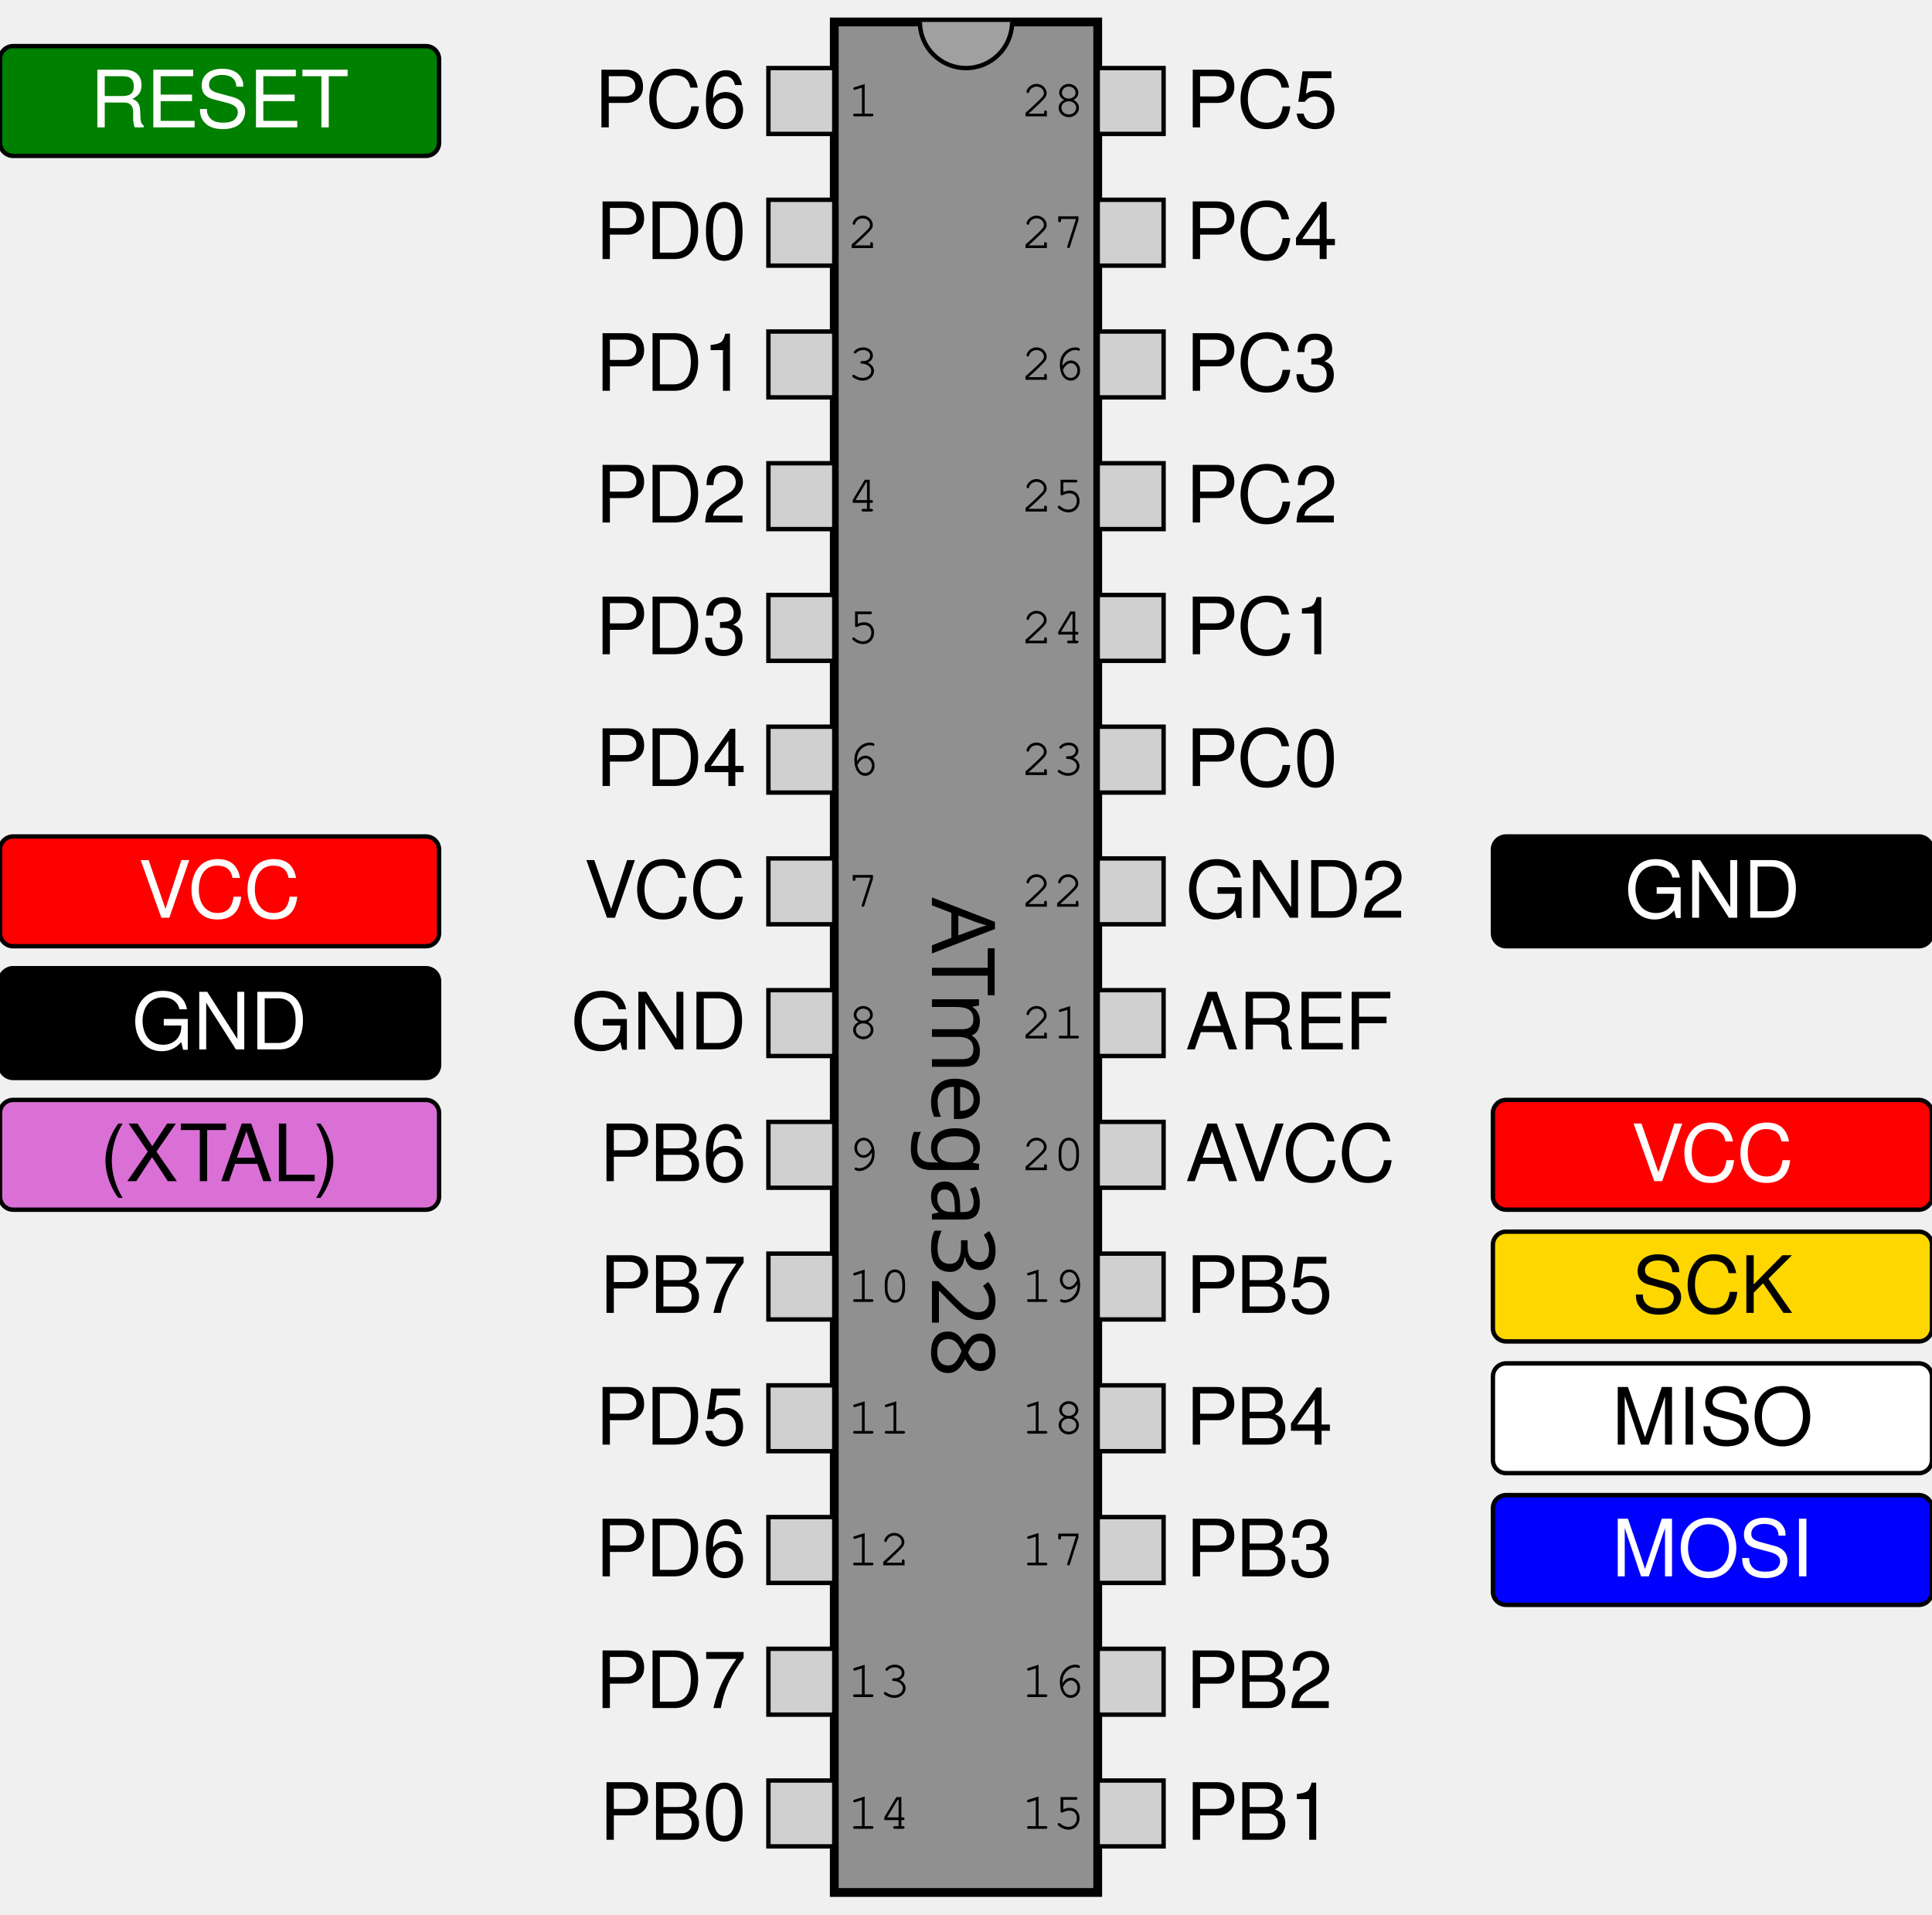
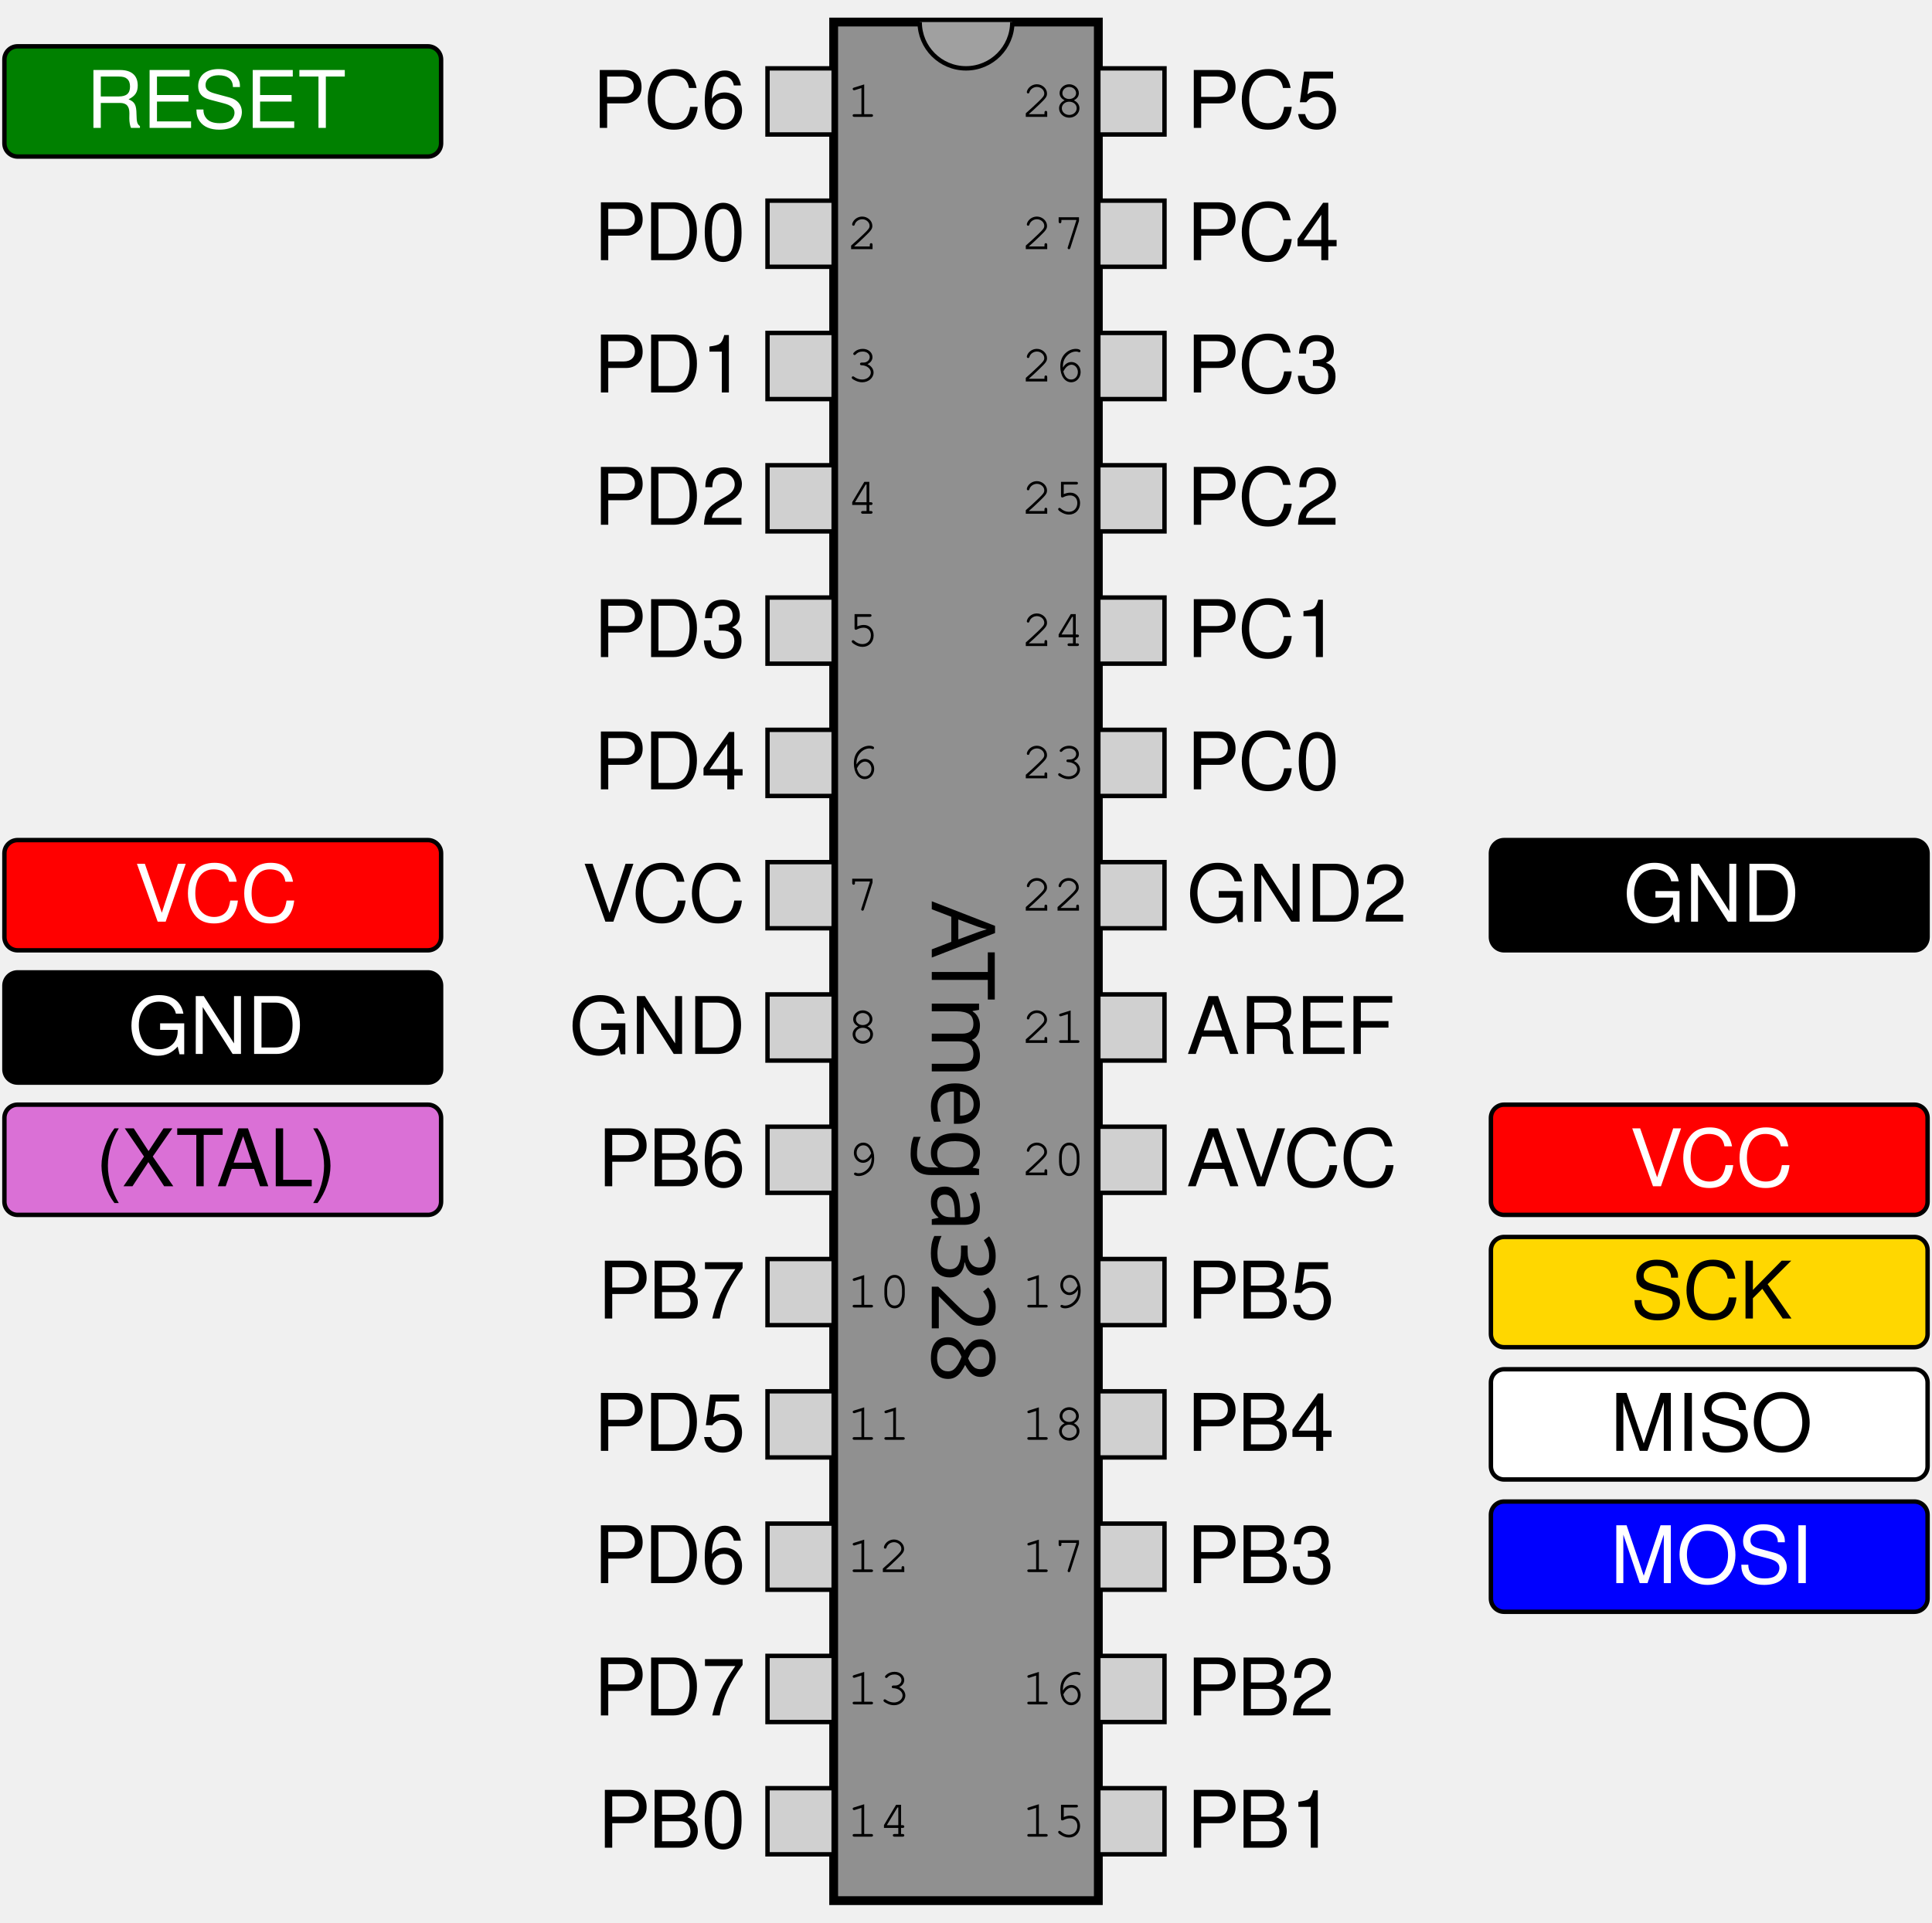
- <svg xmlns="http://www.w3.org/2000/svg" version="1.1" viewBox="0 0 440.0 436.0">
+ <svg xmlns="http://www.w3.org/2000/svg" version="1.1" viewBox="0 0 438.0 436.0">
  <defs>
    <style type="text/css">
     .ic       { fill:#909090; stroke:#000000; stroke-width:2.0 }
     .notch    { fill:#a0a0a0; stroke:#000000; stroke-width:1.0 }
     .pin      { fill:#d0d0d0; stroke:#000000; stroke-width:1.0 }
     .pinno    { font-family:"Courier"; font-size:12px }
     .label    { font-family:"Helvetica"; font-size:18px }
     .function { font-family:"Helvetica"; font-size:18px; text-anchor:middle }
     .title    { font-family:"Helvetica-Bold"; font-size:20px; text-anchor:middle; writing-mode:tb; alignment-baseline:central }
     .funbox   { stroke:black }
     
  </style>
  </defs>
-   <rect class="ic" x="190.0" y="5" width="60.0" height="426.0" />
-   <path class="notch" d="M209.5,5 a10.5,10.5 0 0,0 21,0" />
-   <text class="title" x="220.0" y="218.0">
+   <rect class="ic" x="189.0" y="5" width="60.0" height="426.0" />
+   <path class="notch" d="M208.5,5 a10.5,10.5 0 0,0 21,0" />
+   <text class="title" x="219.0" y="218.0">
    ATmega328
  </text>
-   <rect class="pin" x="175.0" y="15.5" width="15.0" height="15.0" />
-   <text class="label" x="170.0" y="29.0" text-anchor="end">
+   <rect class="pin" x="174.0" y="15.5" width="15.0" height="15.0" />
+   <text class="label" x="169.0" y="29.0" text-anchor="end">
    PC6
  </text>
-   <text class="pinno" x="193.0" y="26.5">
+   <text class="pinno" x="192.0" y="26.5">
    1
  </text>
-   <rect class="funbox" x="0" y="10.5" width="100" height="25.0" rx="3" style="fill:green" />
-   <text class="function" x="50" y="29.0" style="fill:white">
+   <rect class="funbox" x="1" y="10.5" width="99" height="25.0" rx="3" style="fill:green" />
+   <text class="function" x="49" y="29.0" style="fill:white">
    RESET
  </text>
-   <rect class="pin" x="175.0" y="45.5" width="15.0" height="15.0" />
-   <text class="label" x="170.0" y="59.0" text-anchor="end">
+   <rect class="pin" x="174.0" y="45.5" width="15.0" height="15.0" />
+   <text class="label" x="169.0" y="59.0" text-anchor="end">
    PD0
  </text>
-   <text class="pinno" x="193.0" y="56.5">
+   <text class="pinno" x="192.0" y="56.5">
    2
  </text>
-   <rect class="pin" x="175.0" y="75.5" width="15.0" height="15.0" />
-   <text class="label" x="170.0" y="89.0" text-anchor="end">
+   <rect class="pin" x="174.0" y="75.5" width="15.0" height="15.0" />
+   <text class="label" x="169.0" y="89.0" text-anchor="end">
    PD1
  </text>
-   <text class="pinno" x="193.0" y="86.5">
+   <text class="pinno" x="192.0" y="86.5">
    3
  </text>
-   <rect class="pin" x="175.0" y="105.5" width="15.0" height="15.0" />
-   <text class="label" x="170.0" y="119.0" text-anchor="end">
+   <rect class="pin" x="174.0" y="105.5" width="15.0" height="15.0" />
+   <text class="label" x="169.0" y="119.0" text-anchor="end">
    PD2
  </text>
-   <text class="pinno" x="193.0" y="116.5">
+   <text class="pinno" x="192.0" y="116.5">
    4
  </text>
-   <rect class="pin" x="175.0" y="135.5" width="15.0" height="15.0" />
-   <text class="label" x="170.0" y="149.0" text-anchor="end">
+   <rect class="pin" x="174.0" y="135.5" width="15.0" height="15.0" />
+   <text class="label" x="169.0" y="149.0" text-anchor="end">
    PD3
  </text>
-   <text class="pinno" x="193.0" y="146.5">
+   <text class="pinno" x="192.0" y="146.5">
    5
  </text>
-   <rect class="pin" x="175.0" y="165.5" width="15.0" height="15.0" />
-   <text class="label" x="170.0" y="179.0" text-anchor="end">
+   <rect class="pin" x="174.0" y="165.5" width="15.0" height="15.0" />
+   <text class="label" x="169.0" y="179.0" text-anchor="end">
    PD4
  </text>
-   <text class="pinno" x="193.0" y="176.5">
+   <text class="pinno" x="192.0" y="176.5">
    6
  </text>
-   <rect class="pin" x="175.0" y="195.5" width="15.0" height="15.0" />
-   <text class="label" x="170.0" y="209.0" text-anchor="end">
+   <rect class="pin" x="174.0" y="195.5" width="15.0" height="15.0" />
+   <text class="label" x="169.0" y="209.0" text-anchor="end">
    VCC
  </text>
-   <text class="pinno" x="193.0" y="206.5">
+   <text class="pinno" x="192.0" y="206.5">
    7
  </text>
-   <rect class="funbox" x="0" y="190.5" width="100" height="25.0" rx="3" style="fill:red" />
-   <text class="function" x="50" y="209.0" style="fill:white">
+   <rect class="funbox" x="1" y="190.5" width="99" height="25.0" rx="3" style="fill:red" />
+   <text class="function" x="49" y="209.0" style="fill:white">
    VCC
  </text>
-   <rect class="pin" x="175.0" y="225.5" width="15.0" height="15.0" />
-   <text class="label" x="170.0" y="239.0" text-anchor="end">
+   <rect class="pin" x="174.0" y="225.5" width="15.0" height="15.0" />
+   <text class="label" x="169.0" y="239.0" text-anchor="end">
    GND
  </text>
-   <text class="pinno" x="193.0" y="236.5">
+   <text class="pinno" x="192.0" y="236.5">
    8
  </text>
-   <rect class="funbox" x="0" y="220.5" width="100" height="25.0" rx="3" style="fill:black" />
-   <text class="function" x="50" y="239.0" style="fill:white">
+   <rect class="funbox" x="1" y="220.5" width="99" height="25.0" rx="3" style="fill:black" />
+   <text class="function" x="49" y="239.0" style="fill:white">
    GND
  </text>
-   <rect class="pin" x="175.0" y="255.5" width="15.0" height="15.0" />
-   <text class="label" x="170.0" y="269.0" text-anchor="end">
+   <rect class="pin" x="174.0" y="255.5" width="15.0" height="15.0" />
+   <text class="label" x="169.0" y="269.0" text-anchor="end">
    PB6
  </text>
-   <text class="pinno" x="193.0" y="266.5">
+   <text class="pinno" x="192.0" y="266.5">
    9
  </text>
-   <rect class="funbox" x="0" y="250.5" width="100" height="25.0" rx="3" style="fill:orchid" />
-   <text class="function" x="50" y="269.0" style="fill:black">
+   <rect class="funbox" x="1" y="250.5" width="99" height="25.0" rx="3" style="fill:orchid" />
+   <text class="function" x="49" y="269.0" style="fill:black">
    (XTAL)
  </text>
-   <rect class="pin" x="175.0" y="285.5" width="15.0" height="15.0" />
-   <text class="label" x="170.0" y="299.0" text-anchor="end">
+   <rect class="pin" x="174.0" y="285.5" width="15.0" height="15.0" />
+   <text class="label" x="169.0" y="299.0" text-anchor="end">
    PB7
  </text>
-   <text class="pinno" x="193.0" y="296.5">
+   <text class="pinno" x="192.0" y="296.5">
    10
  </text>
-   <rect class="pin" x="175.0" y="315.5" width="15.0" height="15.0" />
-   <text class="label" x="170.0" y="329.0" text-anchor="end">
+   <rect class="pin" x="174.0" y="315.5" width="15.0" height="15.0" />
+   <text class="label" x="169.0" y="329.0" text-anchor="end">
    PD5
  </text>
-   <text class="pinno" x="193.0" y="326.5">
+   <text class="pinno" x="192.0" y="326.5">
    11
  </text>
-   <rect class="pin" x="175.0" y="345.5" width="15.0" height="15.0" />
-   <text class="label" x="170.0" y="359.0" text-anchor="end">
+   <rect class="pin" x="174.0" y="345.5" width="15.0" height="15.0" />
+   <text class="label" x="169.0" y="359.0" text-anchor="end">
    PD6
  </text>
-   <text class="pinno" x="193.0" y="356.5">
+   <text class="pinno" x="192.0" y="356.5">
    12
  </text>
-   <rect class="pin" x="175.0" y="375.5" width="15.0" height="15.0" />
-   <text class="label" x="170.0" y="389.0" text-anchor="end">
+   <rect class="pin" x="174.0" y="375.5" width="15.0" height="15.0" />
+   <text class="label" x="169.0" y="389.0" text-anchor="end">
    PD7
  </text>
-   <text class="pinno" x="193.0" y="386.5">
+   <text class="pinno" x="192.0" y="386.5">
    13
  </text>
-   <rect class="pin" x="175.0" y="405.5" width="15.0" height="15.0" />
-   <text class="label" x="170.0" y="419.0" text-anchor="end">
+   <rect class="pin" x="174.0" y="405.5" width="15.0" height="15.0" />
+   <text class="label" x="169.0" y="419.0" text-anchor="end">
    PB0
  </text>
-   <text class="pinno" x="193.0" y="416.5">
+   <text class="pinno" x="192.0" y="416.5">
    14
  </text>
-   <rect class="pin" x="250.0" y="405.5" width="15.0" height="15.0" />
-   <text class="pinno" x="247.0" y="416.5" text-anchor="end">
+   <rect class="pin" x="249.0" y="405.5" width="15.0" height="15.0" />
+   <text class="pinno" x="246.0" y="416.5" text-anchor="end">
    15
  </text>
-   <text class="label" x="270.0" y="419.0">
+   <text class="label" x="269.0" y="419.0">
    PB1
  </text>
-   <rect class="pin" x="250.0" y="375.5" width="15.0" height="15.0" />
-   <text class="pinno" x="247.0" y="386.5" text-anchor="end">
+   <rect class="pin" x="249.0" y="375.5" width="15.0" height="15.0" />
+   <text class="pinno" x="246.0" y="386.5" text-anchor="end">
    16
  </text>
-   <text class="label" x="270.0" y="389.0">
+   <text class="label" x="269.0" y="389.0">
    PB2
  </text>
-   <rect class="pin" x="250.0" y="345.5" width="15.0" height="15.0" />
-   <text class="pinno" x="247.0" y="356.5" text-anchor="end">
+   <rect class="pin" x="249.0" y="345.5" width="15.0" height="15.0" />
+   <text class="pinno" x="246.0" y="356.5" text-anchor="end">
    17
  </text>
-   <text class="label" x="270.0" y="359.0">
+   <text class="label" x="269.0" y="359.0">
    PB3
  </text>
-   <rect class="funbox" x="340.0" y="340.5" width="100" height="25.0" rx="3" style="fill:blue" />
-   <text class="function" x="390.0" y="359.0" style="fill:white">
+   <rect class="funbox" x="338.0" y="340.5" width="99" height="25.0" rx="3" style="fill:blue" />
+   <text class="function" x="388.0" y="359.0" style="fill:white">
    MOSI
  </text>
-   <rect class="pin" x="250.0" y="315.5" width="15.0" height="15.0" />
-   <text class="pinno" x="247.0" y="326.5" text-anchor="end">
+   <rect class="pin" x="249.0" y="315.5" width="15.0" height="15.0" />
+   <text class="pinno" x="246.0" y="326.5" text-anchor="end">
    18
  </text>
-   <text class="label" x="270.0" y="329.0">
+   <text class="label" x="269.0" y="329.0">
    PB4
  </text>
-   <rect class="funbox" x="340.0" y="310.5" width="100" height="25.0" rx="3" style="fill:white" />
-   <text class="function" x="390.0" y="329.0" style="fill:black">
+   <rect class="funbox" x="338.0" y="310.5" width="99" height="25.0" rx="3" style="fill:white" />
+   <text class="function" x="388.0" y="329.0" style="fill:black">
    MISO
  </text>
-   <rect class="pin" x="250.0" y="285.5" width="15.0" height="15.0" />
-   <text class="pinno" x="247.0" y="296.5" text-anchor="end">
+   <rect class="pin" x="249.0" y="285.5" width="15.0" height="15.0" />
+   <text class="pinno" x="246.0" y="296.5" text-anchor="end">
    19
  </text>
-   <text class="label" x="270.0" y="299.0">
+   <text class="label" x="269.0" y="299.0">
    PB5
  </text>
-   <rect class="funbox" x="340.0" y="280.5" width="100" height="25.0" rx="3" style="fill:gold" />
-   <text class="function" x="390.0" y="299.0" style="fill:black">
+   <rect class="funbox" x="338.0" y="280.5" width="99" height="25.0" rx="3" style="fill:gold" />
+   <text class="function" x="388.0" y="299.0" style="fill:black">
    SCK
  </text>
-   <rect class="pin" x="250.0" y="255.5" width="15.0" height="15.0" />
-   <text class="pinno" x="247.0" y="266.5" text-anchor="end">
+   <rect class="pin" x="249.0" y="255.5" width="15.0" height="15.0" />
+   <text class="pinno" x="246.0" y="266.5" text-anchor="end">
    20
  </text>
-   <text class="label" x="270.0" y="269.0">
+   <text class="label" x="269.0" y="269.0">
    AVCC
  </text>
-   <rect class="funbox" x="340.0" y="250.5" width="100" height="25.0" rx="3" style="fill:red" />
-   <text class="function" x="390.0" y="269.0" style="fill:white">
+   <rect class="funbox" x="338.0" y="250.5" width="99" height="25.0" rx="3" style="fill:red" />
+   <text class="function" x="388.0" y="269.0" style="fill:white">
    VCC
  </text>
-   <rect class="pin" x="250.0" y="225.5" width="15.0" height="15.0" />
-   <text class="pinno" x="247.0" y="236.5" text-anchor="end">
+   <rect class="pin" x="249.0" y="225.5" width="15.0" height="15.0" />
+   <text class="pinno" x="246.0" y="236.5" text-anchor="end">
    21
  </text>
-   <text class="label" x="270.0" y="239.0">
+   <text class="label" x="269.0" y="239.0">
    AREF
  </text>
-   <rect class="pin" x="250.0" y="195.5" width="15.0" height="15.0" />
-   <text class="pinno" x="247.0" y="206.5" text-anchor="end">
+   <rect class="pin" x="249.0" y="195.5" width="15.0" height="15.0" />
+   <text class="pinno" x="246.0" y="206.5" text-anchor="end">
    22
  </text>
-   <text class="label" x="270.0" y="209.0">
+   <text class="label" x="269.0" y="209.0">
    GND2
  </text>
-   <rect class="funbox" x="340.0" y="190.5" width="100" height="25.0" rx="3" style="fill:black" />
-   <text class="function" x="390.0" y="209.0" style="fill:white">
+   <rect class="funbox" x="338.0" y="190.5" width="99" height="25.0" rx="3" style="fill:black" />
+   <text class="function" x="388.0" y="209.0" style="fill:white">
    GND
  </text>
-   <rect class="pin" x="250.0" y="165.5" width="15.0" height="15.0" />
-   <text class="pinno" x="247.0" y="176.5" text-anchor="end">
+   <rect class="pin" x="249.0" y="165.5" width="15.0" height="15.0" />
+   <text class="pinno" x="246.0" y="176.5" text-anchor="end">
    23
  </text>
-   <text class="label" x="270.0" y="179.0">
+   <text class="label" x="269.0" y="179.0">
    PC0
  </text>
-   <rect class="pin" x="250.0" y="135.5" width="15.0" height="15.0" />
-   <text class="pinno" x="247.0" y="146.5" text-anchor="end">
+   <rect class="pin" x="249.0" y="135.5" width="15.0" height="15.0" />
+   <text class="pinno" x="246.0" y="146.5" text-anchor="end">
    24
  </text>
-   <text class="label" x="270.0" y="149.0">
+   <text class="label" x="269.0" y="149.0">
    PC1
  </text>
-   <rect class="pin" x="250.0" y="105.5" width="15.0" height="15.0" />
-   <text class="pinno" x="247.0" y="116.5" text-anchor="end">
+   <rect class="pin" x="249.0" y="105.5" width="15.0" height="15.0" />
+   <text class="pinno" x="246.0" y="116.5" text-anchor="end">
    25
  </text>
-   <text class="label" x="270.0" y="119.0">
+   <text class="label" x="269.0" y="119.0">
    PC2
  </text>
-   <rect class="pin" x="250.0" y="75.5" width="15.0" height="15.0" />
-   <text class="pinno" x="247.0" y="86.5" text-anchor="end">
+   <rect class="pin" x="249.0" y="75.5" width="15.0" height="15.0" />
+   <text class="pinno" x="246.0" y="86.5" text-anchor="end">
    26
  </text>
-   <text class="label" x="270.0" y="89.0">
+   <text class="label" x="269.0" y="89.0">
    PC3
  </text>
-   <rect class="pin" x="250.0" y="45.5" width="15.0" height="15.0" />
-   <text class="pinno" x="247.0" y="56.5" text-anchor="end">
+   <rect class="pin" x="249.0" y="45.5" width="15.0" height="15.0" />
+   <text class="pinno" x="246.0" y="56.5" text-anchor="end">
    27
  </text>
-   <text class="label" x="270.0" y="59.0">
+   <text class="label" x="269.0" y="59.0">
    PC4
  </text>
-   <rect class="pin" x="250.0" y="15.5" width="15.0" height="15.0" />
-   <text class="pinno" x="247.0" y="26.5" text-anchor="end">
+   <rect class="pin" x="249.0" y="15.5" width="15.0" height="15.0" />
+   <text class="pinno" x="246.0" y="26.5" text-anchor="end">
    28
  </text>
-   <text class="label" x="270.0" y="29.0">
+   <text class="label" x="269.0" y="29.0">
    PC5
  </text>
</svg>
